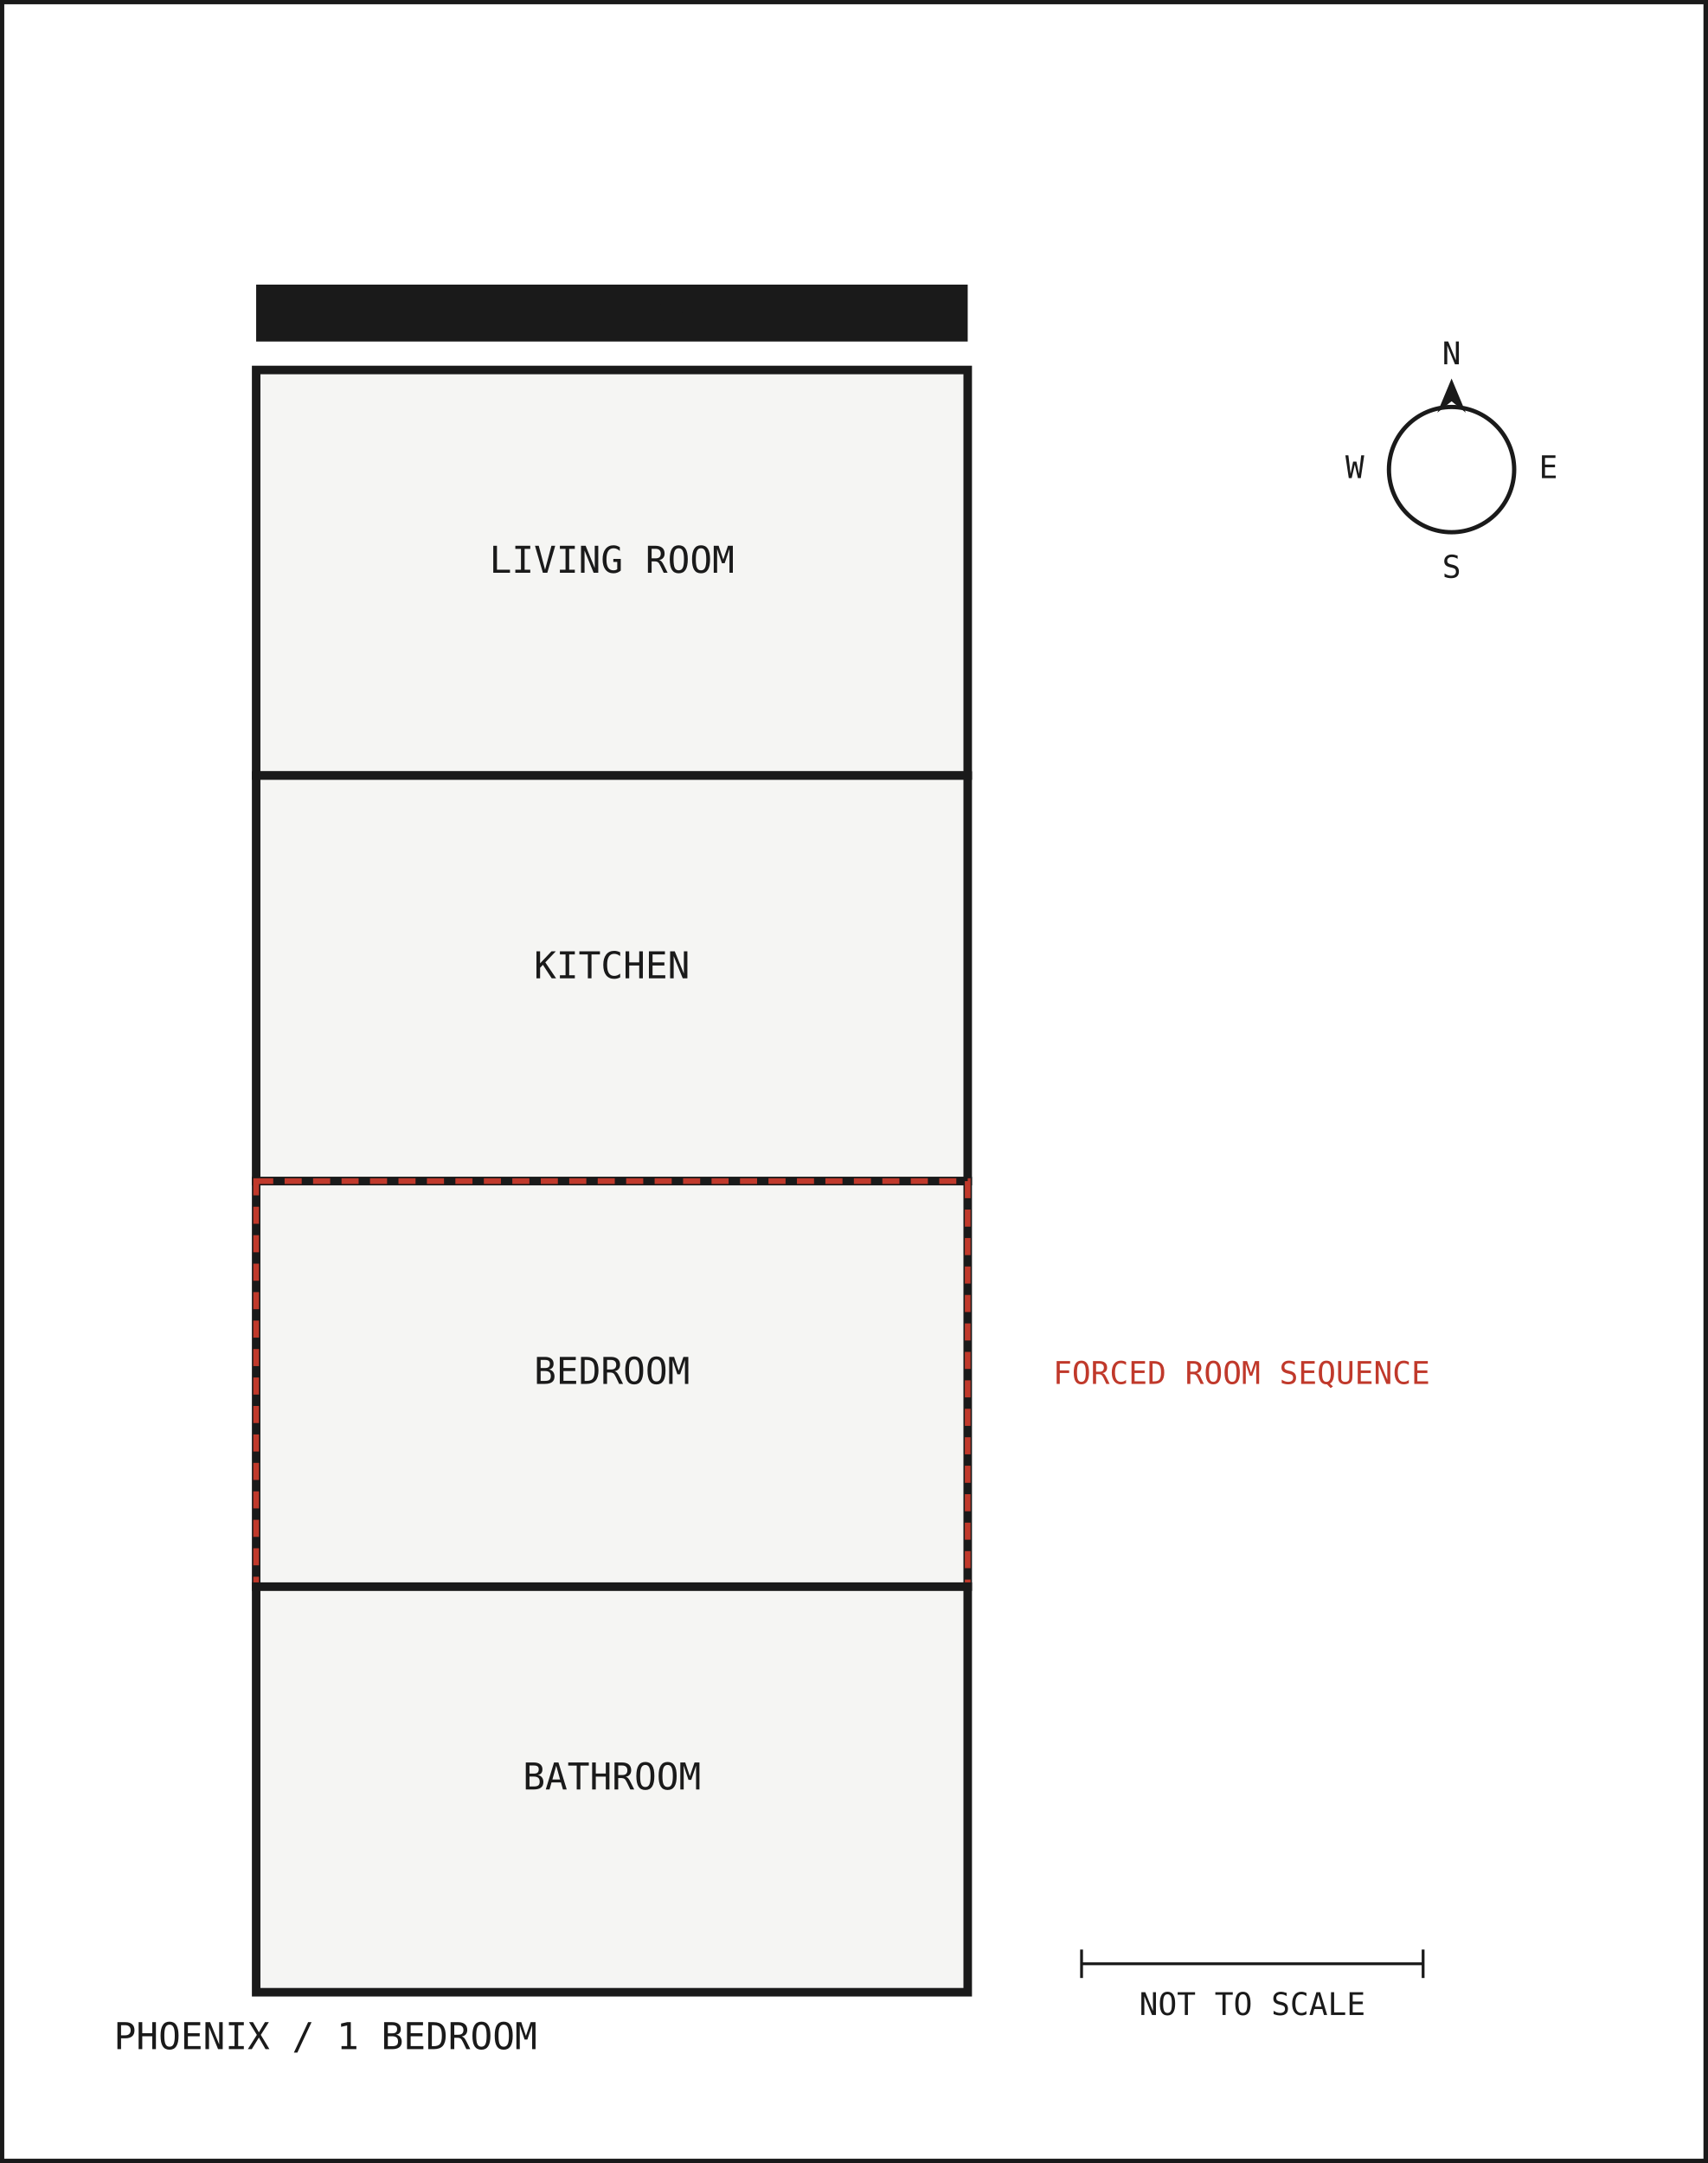
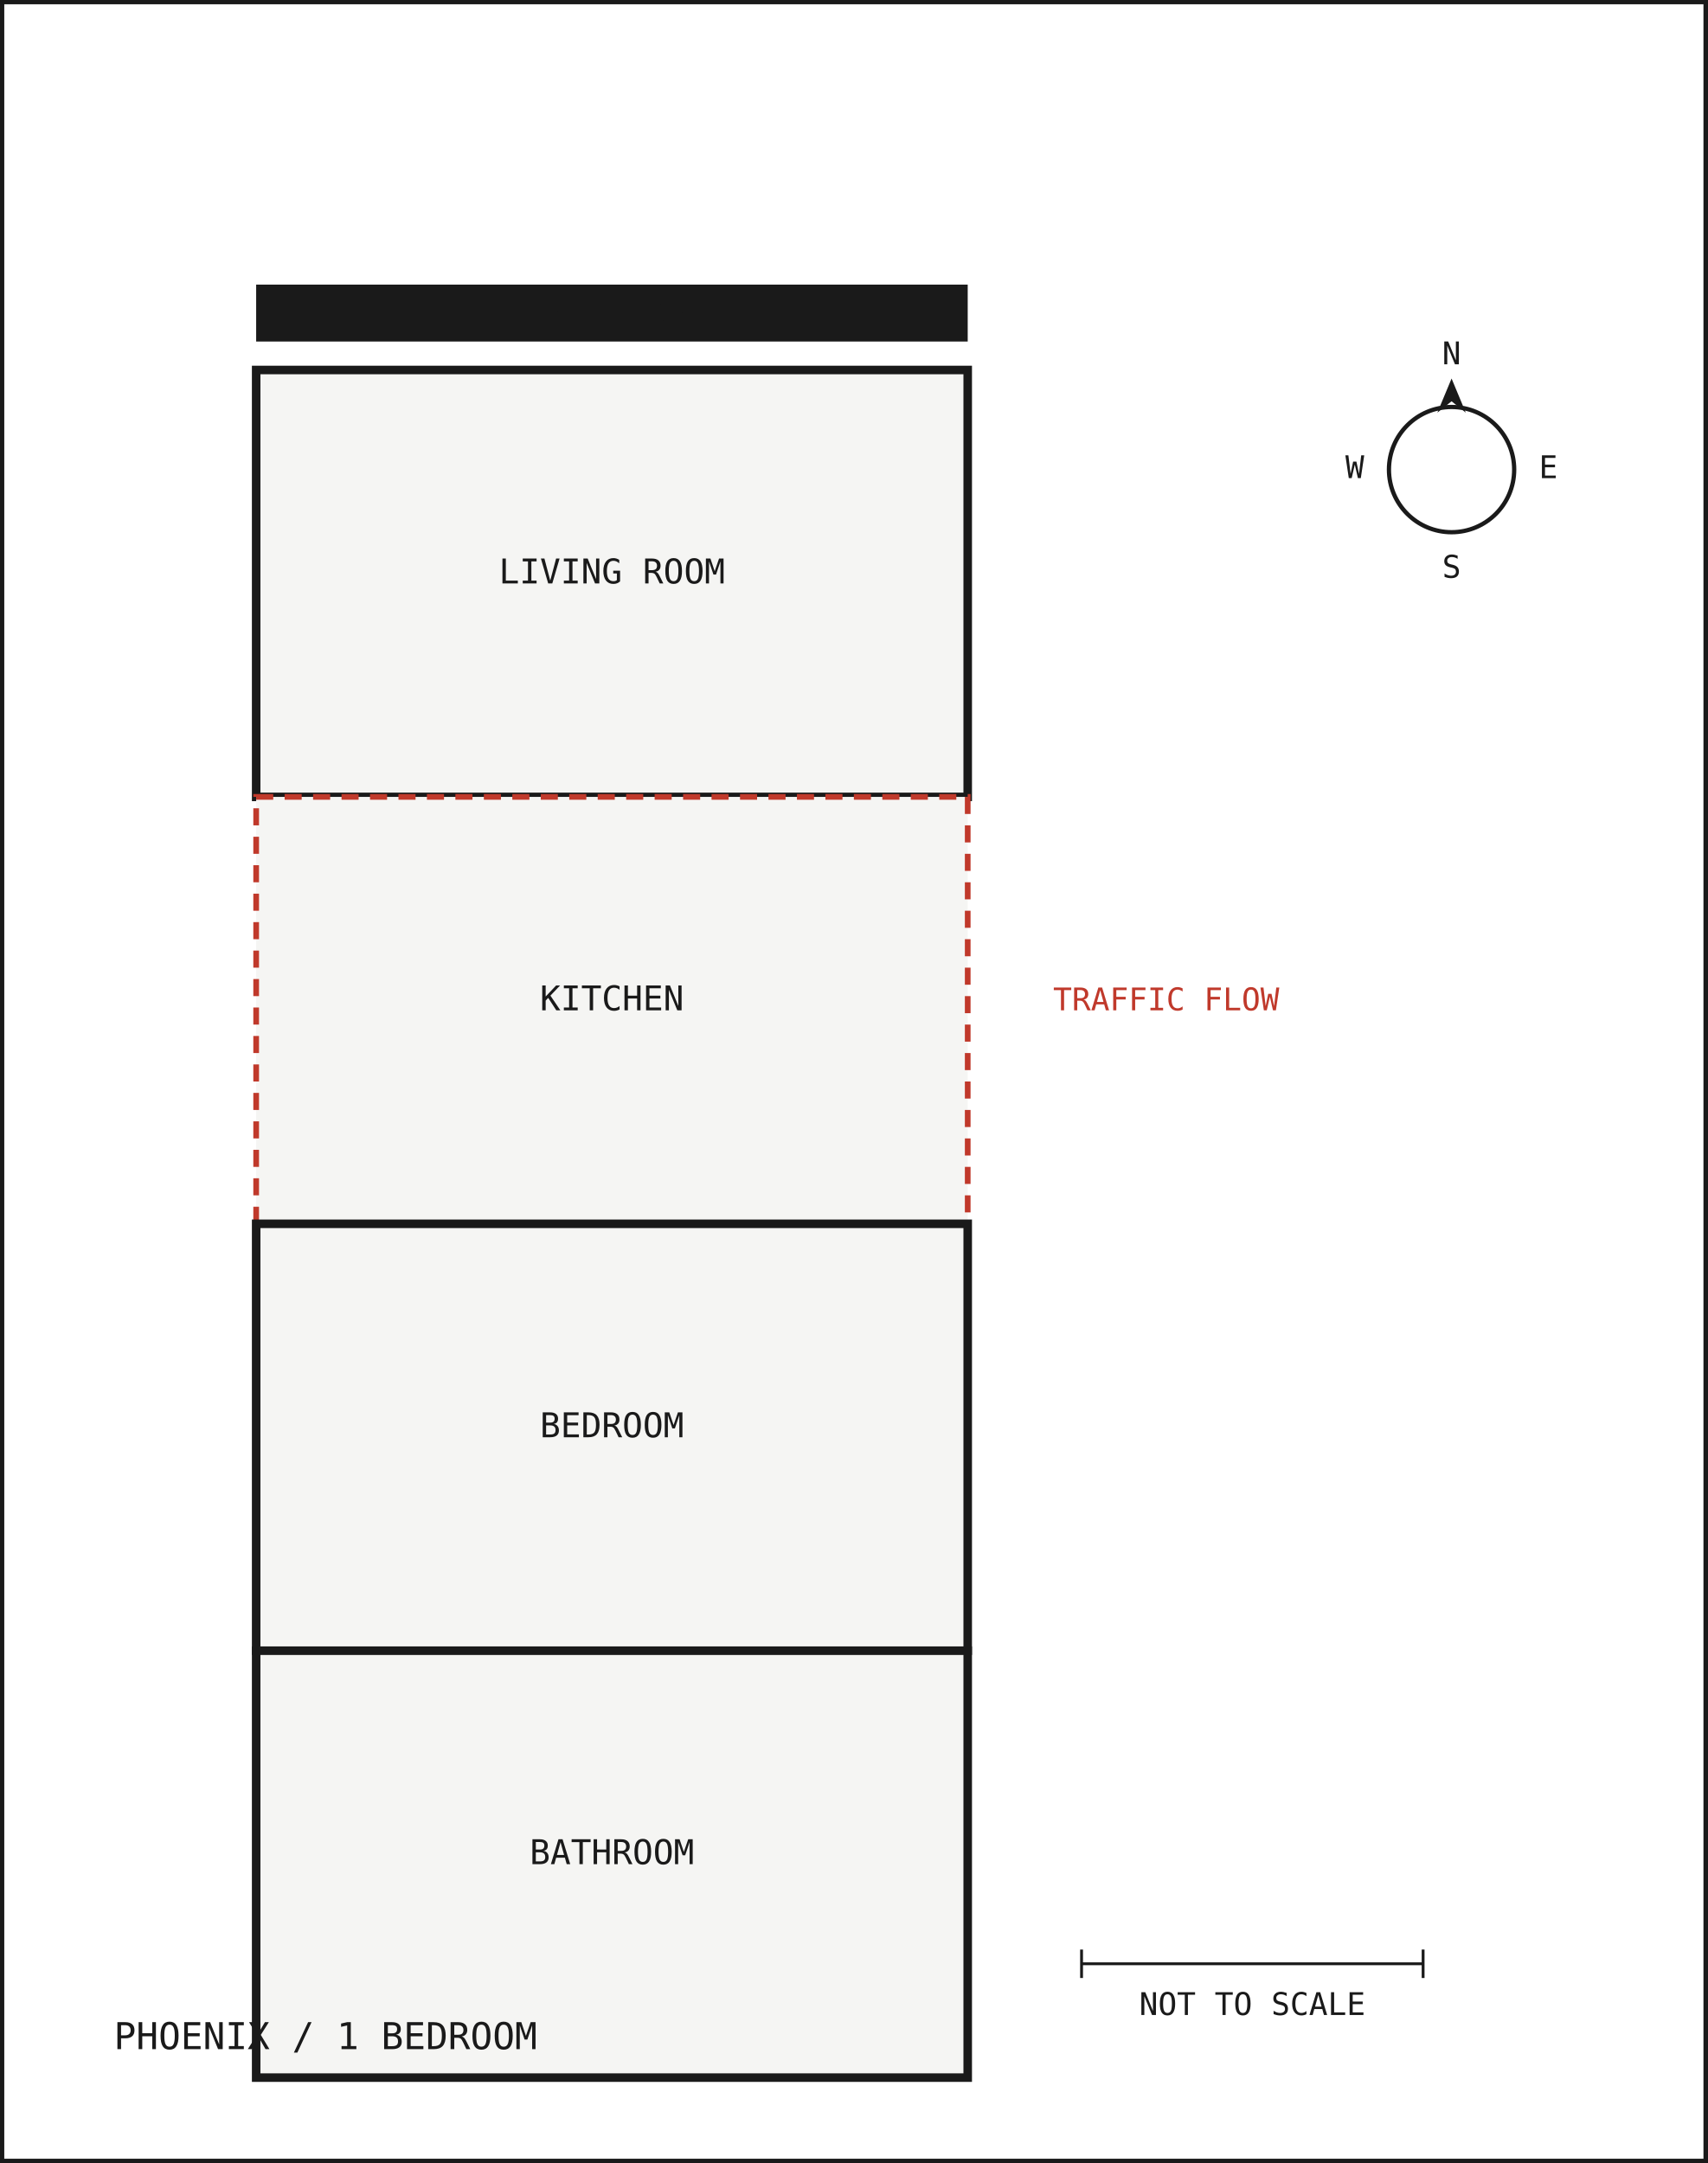
<svg xmlns="http://www.w3.org/2000/svg" viewBox="0 0 600 760">
  <style>
    .tiny { font-family: monospace; font-size: 11px; fill: #1A1A1A; }
-     .roomlabel { font-family: monospace; font-size: 13px; fill: #1A1A1A; }
+     .roomlabel { font-family: monospace; font-size: 12px; fill: #1A1A1A; }
    .small { font-family: monospace; font-size: 13px; fill: #1A1A1A; }
    .callout { font-family: monospace; font-size: 11px; fill: #C0392B; }
    .thin { stroke: #1A1A1A; stroke-width: 1; }
  </style>
  <rect x="0" y="0" width="600" height="760" fill="#FFFFFF" stroke="#1A1A1A" stroke-width="3" />
  <rect x="90" y="100" width="250" height="20" fill="#1A1A1A" />
  <text x="215" y="115" class="tiny" fill="#FFFFFF" text-anchor="middle">FRONT DOOR</text>
-   <rect x="90" y="130" width="250" height="142.5" fill="#F5F5F3" stroke="#1A1A1A" stroke-width="3" />
-   <text x="215" y="201.25" class="roomlabel" text-anchor="middle">LIVING ROOM</text>
-   <rect x="90" y="272.5" width="250" height="142.5" fill="#F5F5F3" stroke="#1A1A1A" stroke-width="3" />
-   <text x="215" y="343.75" class="roomlabel" text-anchor="middle">KITCHEN</text>
-   <rect x="90" y="415" width="250" height="142.5" fill="#F5F5F3" stroke="#1A1A1A" stroke-width="3" />
-   <text x="215" y="486.25" class="roomlabel" text-anchor="middle">BEDROOM</text>
-   <rect x="90" y="415" width="250" height="142.5" fill="none" stroke="#C0392B" stroke-width="2" stroke-dasharray="6,4" />
-   <text x="370" y="486.25" class="callout" text-anchor="start">FORCED ROOM SEQUENCE</text>
-   <rect x="90" y="557.5" width="250" height="142.5" fill="#F5F5F3" stroke="#1A1A1A" stroke-width="3" />
-   <text x="215" y="628.75" class="roomlabel" text-anchor="middle">BATHROOM</text>
+   <rect x="90" y="130" width="250" height="150" fill="#F5F5F3" stroke="#1A1A1A" stroke-width="3" />
+   <text x="215" y="205" class="roomlabel" text-anchor="middle">LIVING ROOM</text>
+   <rect x="90" y="280" width="250" height="150" fill="#F5F5F3" stroke="#C0392B" stroke-width="2" stroke-dasharray="6,4" />
+   <text x="215" y="355" class="roomlabel" text-anchor="middle">KITCHEN</text>
+   <text x="370" y="355" class="callout">TRAFFIC FLOW</text>
+   <rect x="90" y="430" width="250" height="150" fill="#F5F5F3" stroke="#1A1A1A" stroke-width="3" />
+   <text x="215" y="505" class="roomlabel" text-anchor="middle">BEDROOM</text>
+   <rect x="90" y="580" width="250" height="150" fill="#F5F5F3" stroke="#1A1A1A" stroke-width="3" />
+   <text x="215" y="655" class="roomlabel" text-anchor="middle">BATHROOM</text>
  <g transform="translate(510,165)">
    <path d="M0 -32 L5 -20 L0 -24 L-5 -20 Z" fill="#1A1A1A" />
    <text x="0" y="-37" class="tiny" text-anchor="middle">N</text>
    <text x="34" y="3" class="tiny" text-anchor="middle">E</text>
    <text x="0" y="38" class="tiny" text-anchor="middle">S</text>
    <text x="-34" y="3" class="tiny" text-anchor="middle">W</text>
    <circle r="22" fill="none" stroke="#1A1A1A" stroke-width="1.5" />
  </g>
  <g transform="translate(380,690)">
    <line x1="0" y1="0" x2="120" y2="0" class="thin" />
    <line x1="0" y1="-5" x2="0" y2="5" class="thin" />
    <line x1="120" y1="-5" x2="120" y2="5" class="thin" />
    <text x="60" y="18" class="tiny" text-anchor="middle">NOT TO SCALE</text>
  </g>
  <text x="40" y="720" class="small">PHOENIX / 1 BEDROOM</text>
</svg>
